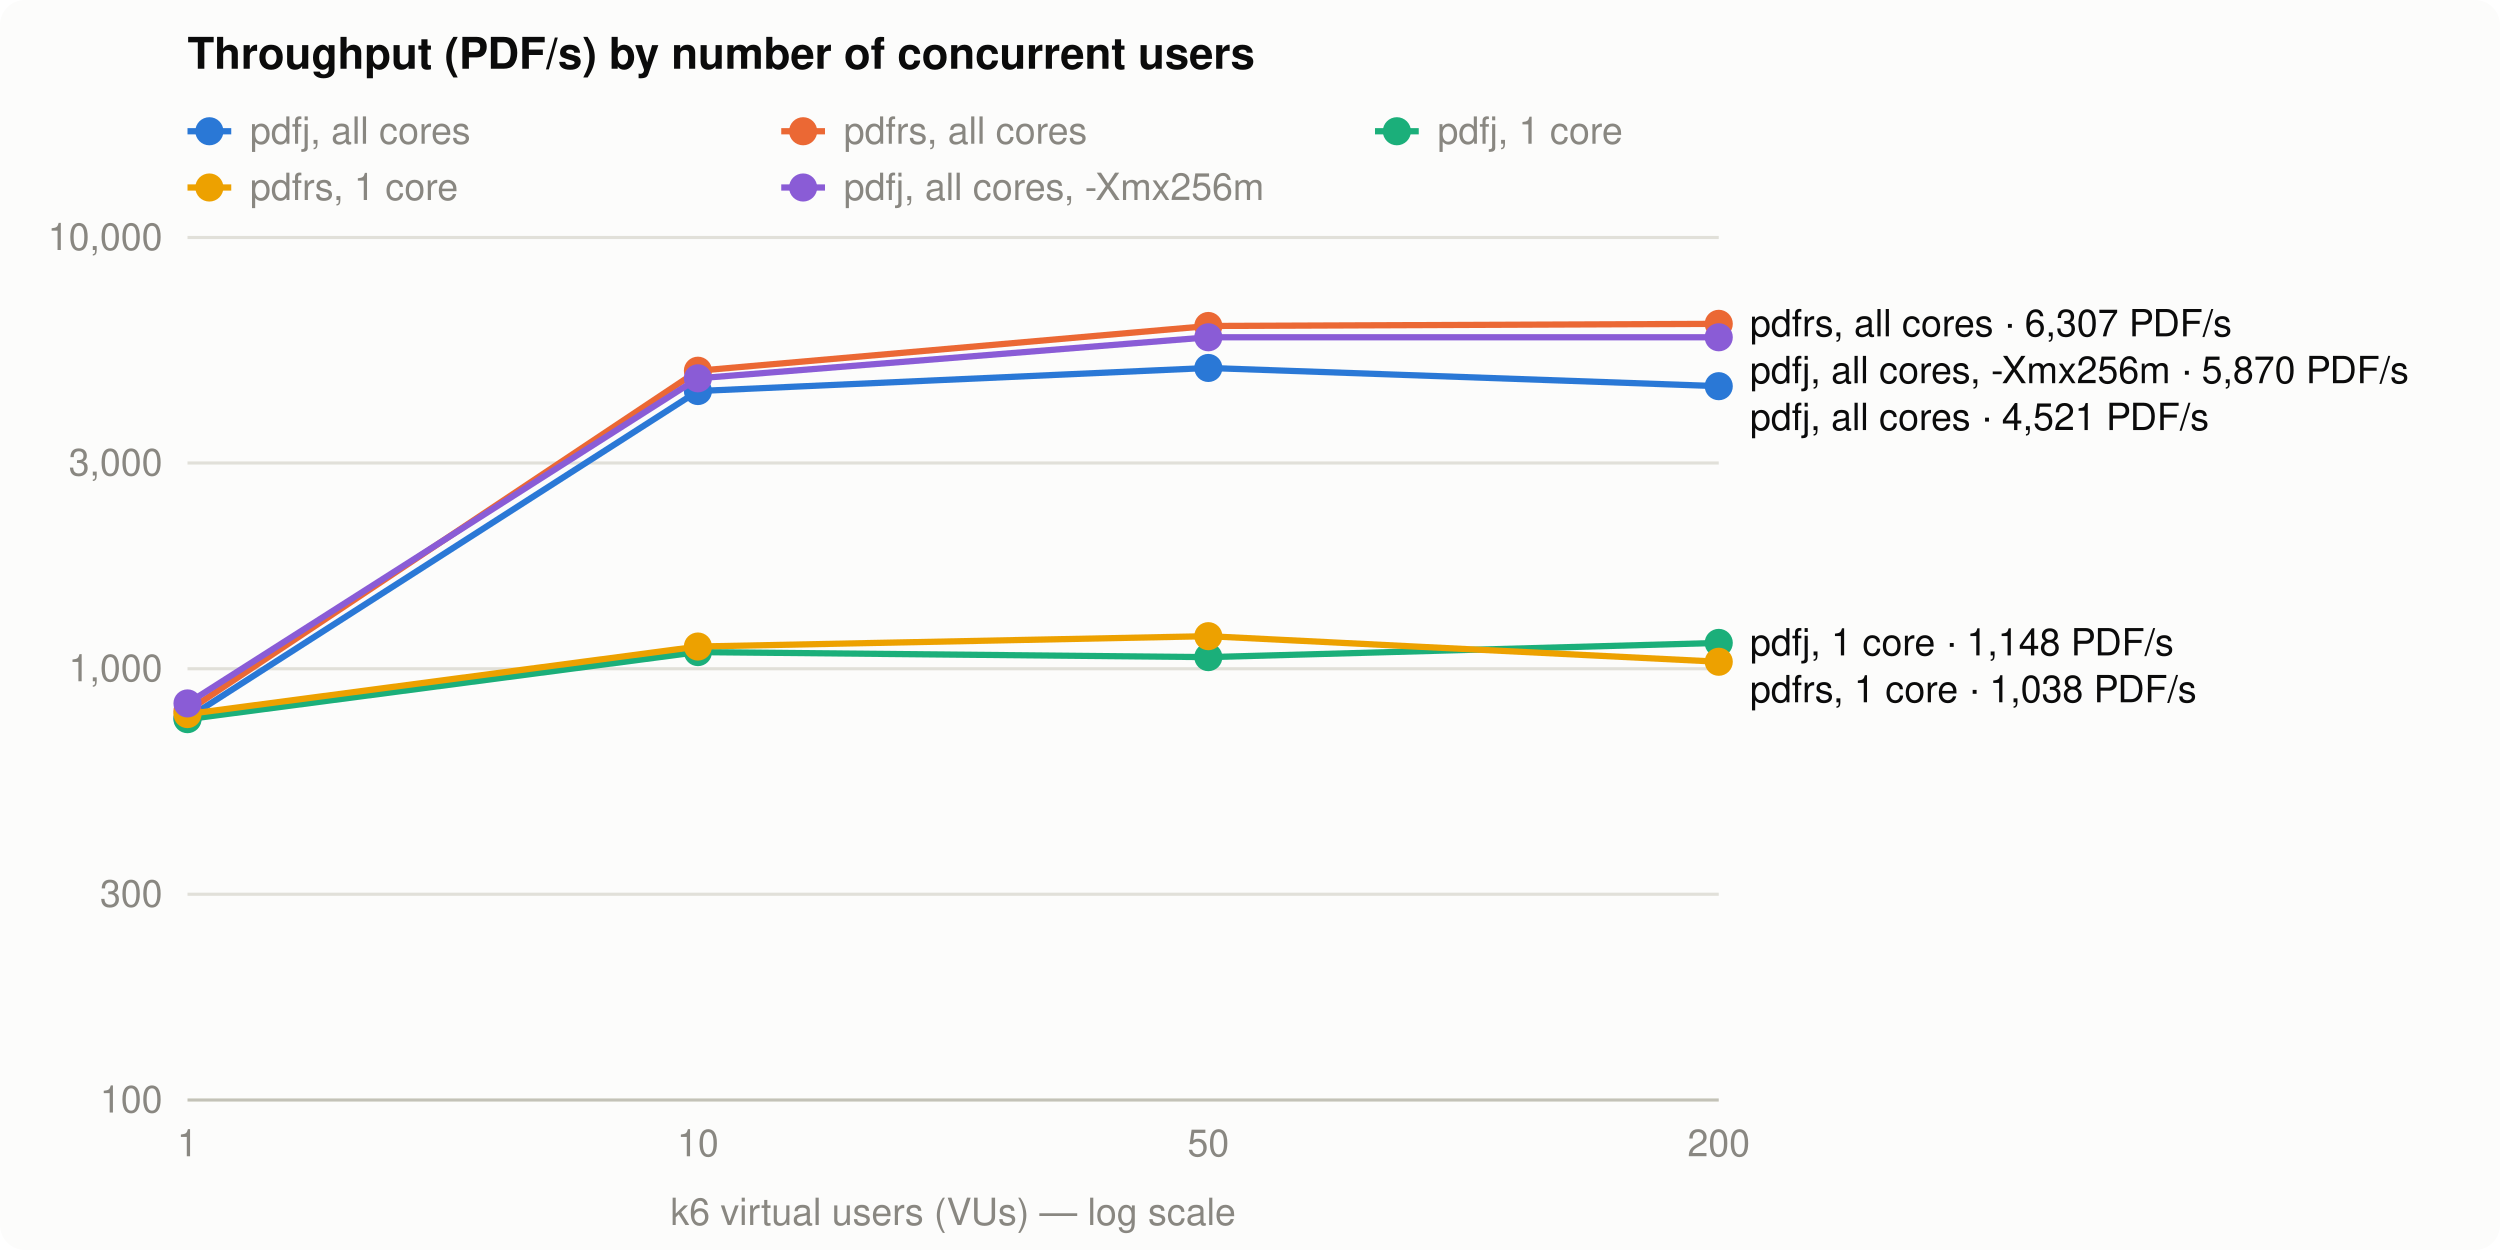
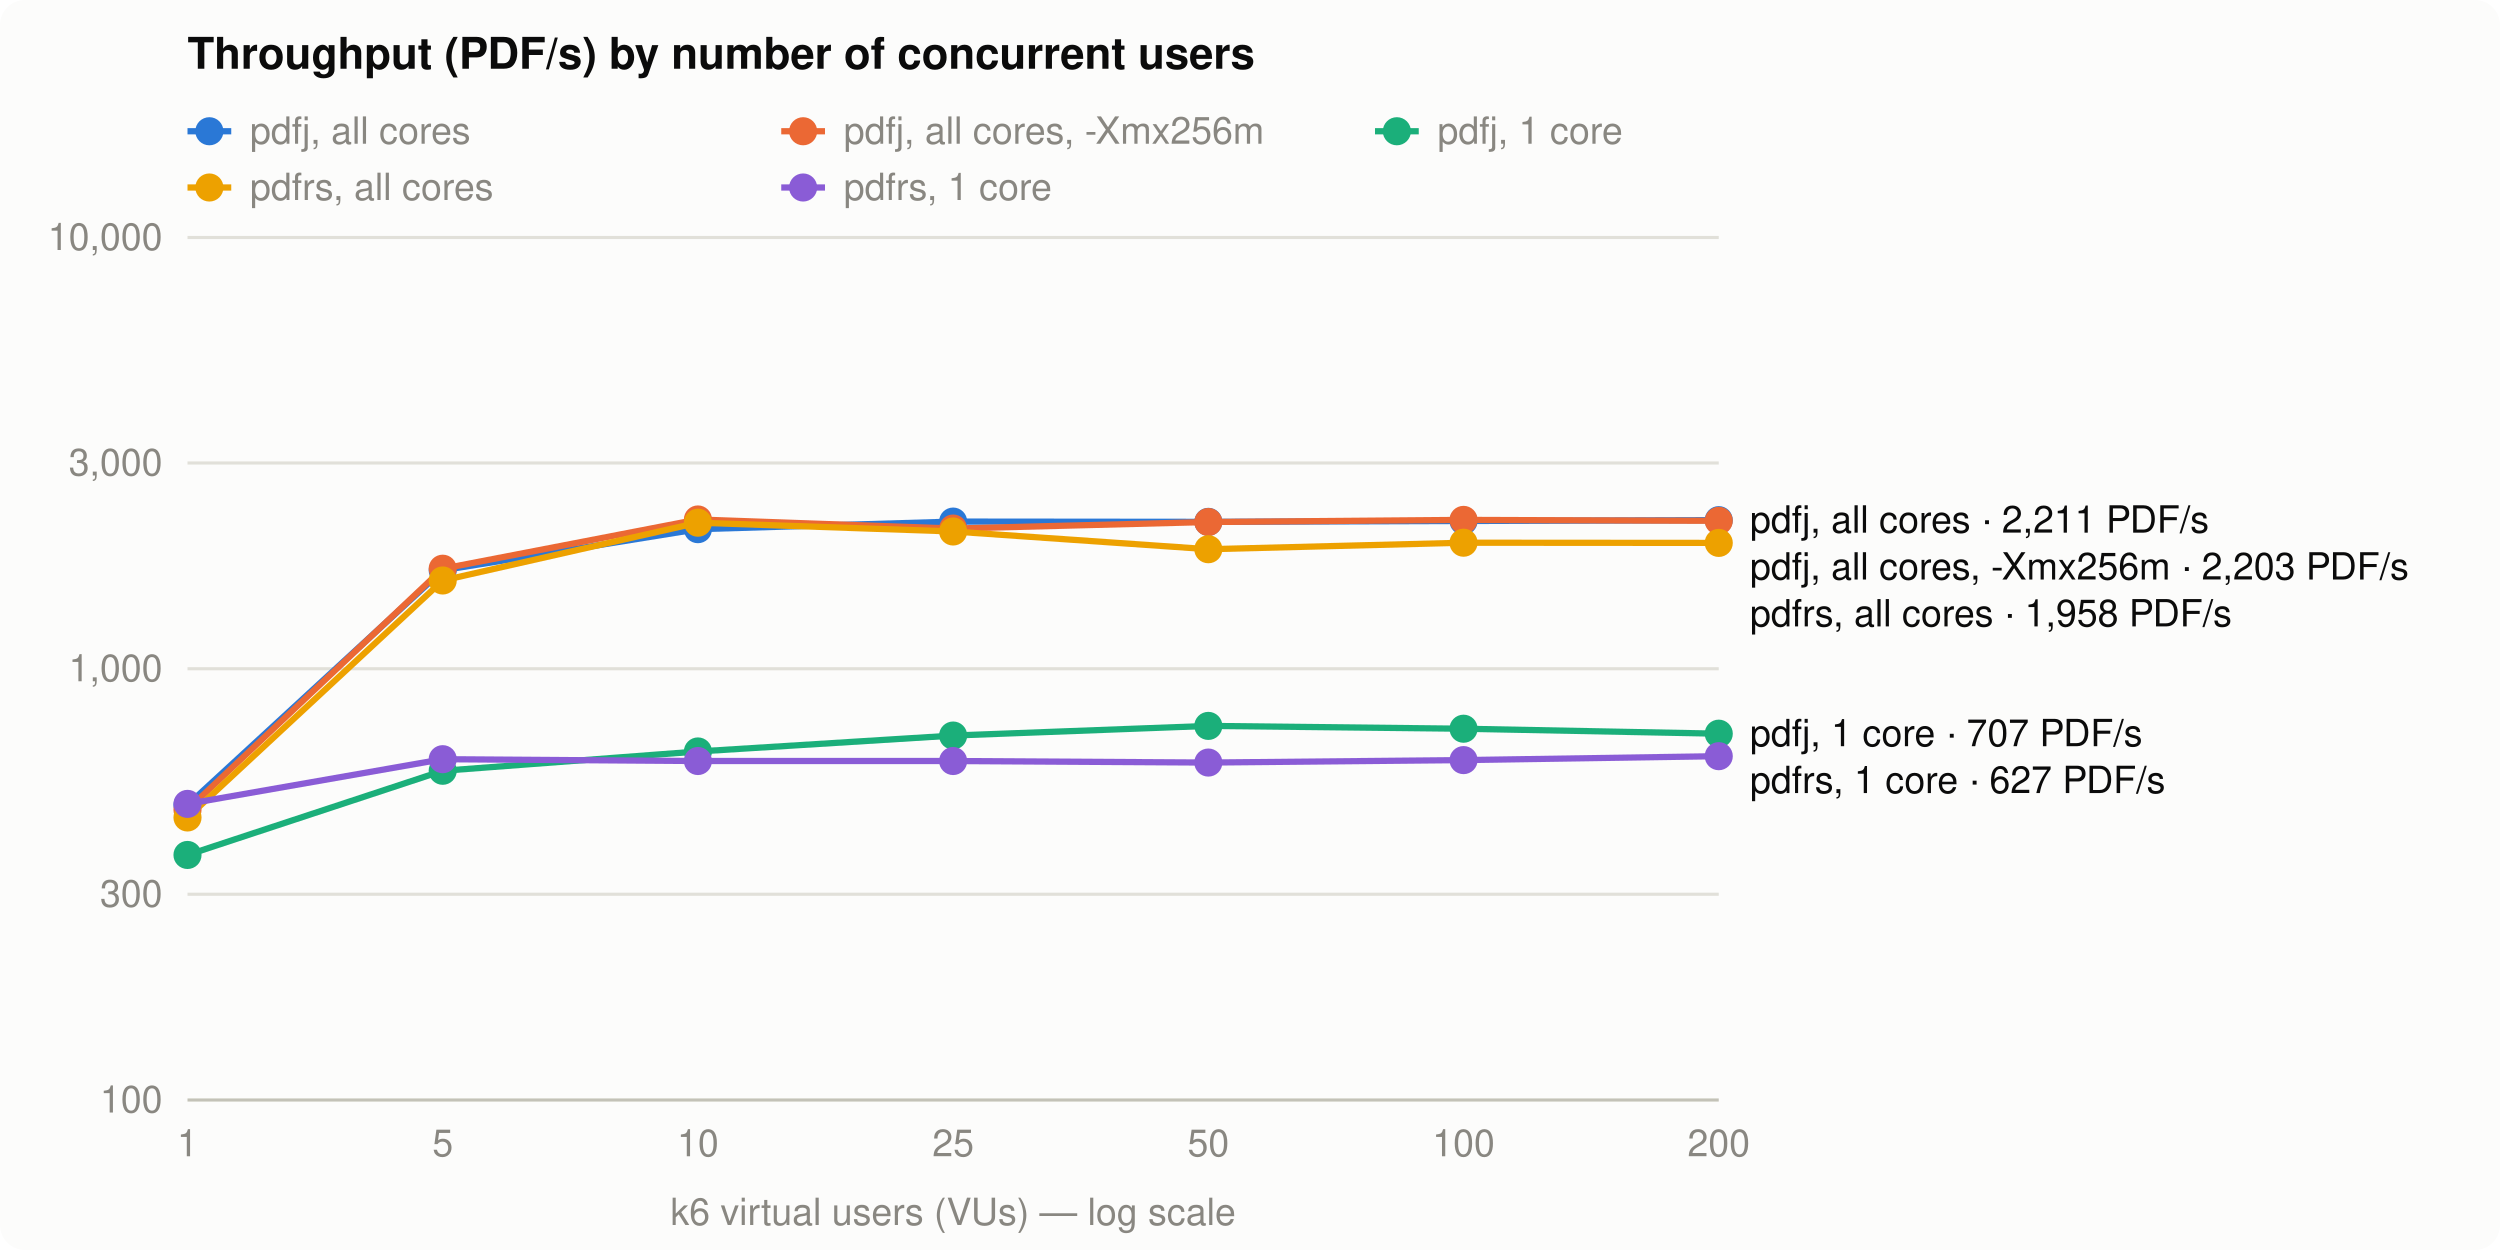
<svg xmlns="http://www.w3.org/2000/svg" viewBox="0 0 800 400" width="800" font-family="-apple-system, Segoe UI, Helvetica, sans-serif" font-size="12">
  <style>
  .bg{fill:#fcfcfb} .ink{fill:#0b0b0b} .muted{fill:#898781} .grid{stroke:#e1e0d9} .axis{stroke:#c3c2b7}
  .s1{stroke:#2a78d6;fill:#2a78d6} .s2{stroke:#eb6834;fill:#eb6834} .s3{stroke:#1baf7a;fill:#1baf7a} .s4{stroke:#eda100;fill:#eda100} .s5{stroke:#8a5cd6;fill:#8a5cd6}
  @media (prefers-color-scheme: dark){
    .bg{fill:#1a1a19} .ink{fill:#f0efec} .grid{stroke:#2c2c2a} .axis{stroke:#383835}
    .s1{stroke:#3987e5;fill:#3987e5} .s2{stroke:#d95926;fill:#d95926} .s3{stroke:#199e70;fill:#199e70} .s4{stroke:#c98500;fill:#c98500} .s5{stroke:#9b6fe3;fill:#9b6fe3}
  }
</style>
  <rect class="bg" width="800" height="400" rx="8" />
  <text class="ink" x="60" y="22" font-size="14" font-weight="600">Throughput (PDF/s) by number of concurrent users</text>
  <g transform="translate(60,42)">
    <line class="s1" x1="0" x2="14" y1="0" y2="0" stroke-width="2" />
    <circle class="s1" cx="7" r="4" />
    <text class="muted" x="20" y="4">pdfj, all cores</text>
  </g>
  <g transform="translate(250,42)">
    <line class="s2" x1="0" x2="14" y1="0" y2="0" stroke-width="2" />
    <circle class="s2" cx="7" r="4" />
-     <text class="muted" x="20" y="4">pdfrs, all cores</text>
+     <text class="muted" x="20" y="4">pdfj, all cores, -Xmx256m</text>
  </g>
  <g transform="translate(440,42)">
    <line class="s3" x1="0" x2="14" y1="0" y2="0" stroke-width="2" />
    <circle class="s3" cx="7" r="4" />
    <text class="muted" x="20" y="4">pdfj, 1 core</text>
  </g>
  <g transform="translate(60,60)">
    <line class="s4" x1="0" x2="14" y1="0" y2="0" stroke-width="2" />
    <circle class="s4" cx="7" r="4" />
-     <text class="muted" x="20" y="4">pdfrs, 1 core</text>
+     <text class="muted" x="20" y="4">pdfrs, all cores</text>
  </g>
  <g transform="translate(250,60)">
    <line class="s5" x1="0" x2="14" y1="0" y2="0" stroke-width="2" />
    <circle class="s5" cx="7" r="4" />
-     <text class="muted" x="20" y="4">pdfj, all cores, -Xmx256m</text>
+     <text class="muted" x="20" y="4">pdfrs, 1 core</text>
  </g>
  <line class="axis" x1="60" x2="550" y1="352" y2="352" />
  <text class="muted" x="52" y="356" text-anchor="end">100</text>
  <line class="grid" x1="60" x2="550" y1="286.157" y2="286.157" />
  <text class="muted" x="52" y="290.157" text-anchor="end">300</text>
  <line class="grid" x1="60" x2="550" y1="214" y2="214" />
  <text class="muted" x="52" y="218" text-anchor="end">1,000</text>
  <line class="grid" x1="60" x2="550" y1="148.157" y2="148.157" />
  <text class="muted" x="52" y="152.157" text-anchor="end">3,000</text>
  <line class="grid" x1="60" x2="550" y1="76" y2="76" />
  <text class="muted" x="52" y="80" text-anchor="end">10,000</text>
  <text class="muted" x="60" y="370" text-anchor="middle">1</text>
+   <text class="muted" x="141.667" y="370" text-anchor="middle">5</text>
  <text class="muted" x="223.333" y="370" text-anchor="middle">10</text>
+   <text class="muted" x="305" y="370" text-anchor="middle">25</text>
  <text class="muted" x="386.667" y="370" text-anchor="middle">50</text>
+   <text class="muted" x="468.333" y="370" text-anchor="middle">100</text>
  <text class="muted" x="550" y="370" text-anchor="middle">200</text>
  <text class="muted" x="305" y="392" text-anchor="middle">k6 virtual users (VUs) — log scale</text>
-   <polyline class="s1" style="fill:none" stroke-width="2" stroke-linejoin="round" points="60,229.82 223.333,125.135 386.667,117.746 550,123.578" />
-   <circle class="s1" cx="60" cy="229.82" r="4" />
-   <circle class="s1" cx="223.333" cy="125.135" r="4" />
-   <circle class="s1" cx="386.667" cy="117.746" r="4" />
-   <circle class="s1" cx="550" cy="123.578" r="4" />
-   <polyline class="s2" style="fill:none" stroke-width="2" stroke-linejoin="round" points="60,227.524 223.333,118.631 386.667,104.313 550,103.624" />
-   <circle class="s2" cx="60" cy="227.524" r="4" />
-   <circle class="s2" cx="223.333" cy="118.631" r="4" />
-   <circle class="s2" cx="386.667" cy="104.313" r="4" />
-   <circle class="s2" cx="550" cy="103.624" r="4" />
-   <polyline class="s3" style="fill:none" stroke-width="2" stroke-linejoin="round" points="60,230.133 223.333,208.67 386.667,210.282 550,205.728" />
-   <circle class="s3" cx="60" cy="230.133" r="4" />
-   <circle class="s3" cx="223.333" cy="208.67" r="4" />
-   <circle class="s3" cx="386.667" cy="210.282" r="4" />
-   <circle class="s3" cx="550" cy="205.728" r="4" />
-   <polyline class="s4" style="fill:none" stroke-width="2" stroke-linejoin="round" points="60,228.508 223.333,206.888 386.667,203.575 550,211.765" />
-   <circle class="s4" cx="60" cy="228.508" r="4" />
-   <circle class="s4" cx="223.333" cy="206.888" r="4" />
-   <circle class="s4" cx="386.667" cy="203.575" r="4" />
-   <circle class="s4" cx="550" cy="211.765" r="4" />
-   <polyline class="s5" style="fill:none" stroke-width="2" stroke-linejoin="round" points="60,225.095 223.333,121.06 386.667,107.928 550,107.928" />
-   <circle class="s5" cx="60" cy="225.095" r="4" />
-   <circle class="s5" cx="223.333" cy="121.06" r="4" />
-   <circle class="s5" cx="386.667" cy="107.928" r="4" />
-   <circle class="s5" cx="550" cy="107.928" r="4" />
-   <text class="ink" x="560" y="107.624">pdfrs, all cores · 6,307 PDF/s</text>
-   <text class="ink" x="560" y="122.624">pdfj, all cores, -Xmx256m · 5,870 PDF/s</text>
-   <text class="ink" x="560" y="137.624">pdfj, all cores · 4,521 PDF/s</text>
-   <text class="ink" x="560" y="209.728">pdfj, 1 core · 1,148 PDF/s</text>
-   <text class="ink" x="560" y="224.728">pdfrs, 1 core · 1,038 PDF/s</text>
+   <polyline class="s1" style="fill:none" stroke-width="2" stroke-linejoin="round" points="60,257.615 141.667,182.481 223.333,169.334 305,166.909 386.667,166.991 468.333,166.718 550,166.447" />
+   <circle class="s1" cx="60" cy="257.615" r="4" />
+   <circle class="s1" cx="141.667" cy="182.481" r="4" />
+   <circle class="s1" cx="223.333" cy="169.334" r="4" />
+   <circle class="s1" cx="305" cy="166.909" r="4" />
+   <circle class="s1" cx="386.667" cy="166.991" r="4" />
+   <circle class="s1" cx="468.333" cy="166.718" r="4" />
+   <circle class="s1" cx="550" cy="166.447" r="4" />
+   <polyline class="s2" style="fill:none" stroke-width="2" stroke-linejoin="round" points="60,259.123 141.667,181.987 223.333,166.23 305,169.136 386.667,167.046 468.333,166.365 550,166.664" />
+   <circle class="s2" cx="60" cy="259.123" r="4" />
+   <circle class="s2" cx="141.667" cy="181.987" r="4" />
+   <circle class="s2" cx="223.333" cy="166.23" r="4" />
+   <circle class="s2" cx="305" cy="169.136" r="4" />
+   <circle class="s2" cx="386.667" cy="167.046" r="4" />
+   <circle class="s2" cx="468.333" cy="166.365" r="4" />
+   <circle class="s2" cx="550" cy="166.664" r="4" />
+   <polyline class="s3" style="fill:none" stroke-width="2" stroke-linejoin="round" points="60,273.588 141.667,246.647 223.333,240.467 305,235.376 386.667,232.289 468.333,233.191 550,234.78" />
+   <circle class="s3" cx="60" cy="273.588" r="4" />
+   <circle class="s3" cx="141.667" cy="246.647" r="4" />
+   <circle class="s3" cx="223.333" cy="240.467" r="4" />
+   <circle class="s3" cx="305" cy="235.376" r="4" />
+   <circle class="s3" cx="386.667" cy="232.289" r="4" />
+   <circle class="s3" cx="468.333" cy="233.191" r="4" />
+   <circle class="s3" cx="550" cy="234.78" r="4" />
+   <polyline class="s4" style="fill:none" stroke-width="2" stroke-linejoin="round" points="60,261.591 141.667,185.757 223.333,167.266 305,170.078 386.667,175.753 468.333,173.669 550,173.73" />
+   <circle class="s4" cx="60" cy="261.591" r="4" />
+   <circle class="s4" cx="141.667" cy="185.757" r="4" />
+   <circle class="s4" cx="223.333" cy="167.266" r="4" />
+   <circle class="s4" cx="305" cy="170.078" r="4" />
+   <circle class="s4" cx="386.667" cy="175.753" r="4" />
+   <circle class="s4" cx="468.333" cy="173.669" r="4" />
+   <circle class="s4" cx="550" cy="173.73" r="4" />
+   <polyline class="s5" style="fill:none" stroke-width="2" stroke-linejoin="round" points="60,257.244 141.667,242.941 223.333,243.526 305,243.526 386.667,244.019 468.333,243.233 550,241.977" />
+   <circle class="s5" cx="60" cy="257.244" r="4" />
+   <circle class="s5" cx="141.667" cy="242.941" r="4" />
+   <circle class="s5" cx="223.333" cy="243.526" r="4" />
+   <circle class="s5" cx="305" cy="243.526" r="4" />
+   <circle class="s5" cx="386.667" cy="244.019" r="4" />
+   <circle class="s5" cx="468.333" cy="243.233" r="4" />
+   <circle class="s5" cx="550" cy="241.977" r="4" />
+   <text class="ink" x="560" y="170.447">pdfj, all cores · 2,211 PDF/s</text>
+   <text class="ink" x="560" y="185.447">pdfj, all cores, -Xmx256m · 2,203 PDF/s</text>
+   <text class="ink" x="560" y="200.447">pdfrs, all cores · 1,958 PDF/s</text>
+   <text class="ink" x="560" y="238.78">pdfj, 1 core · 707 PDF/s</text>
+   <text class="ink" x="560" y="253.78">pdfrs, 1 core · 627 PDF/s</text>
</svg>
